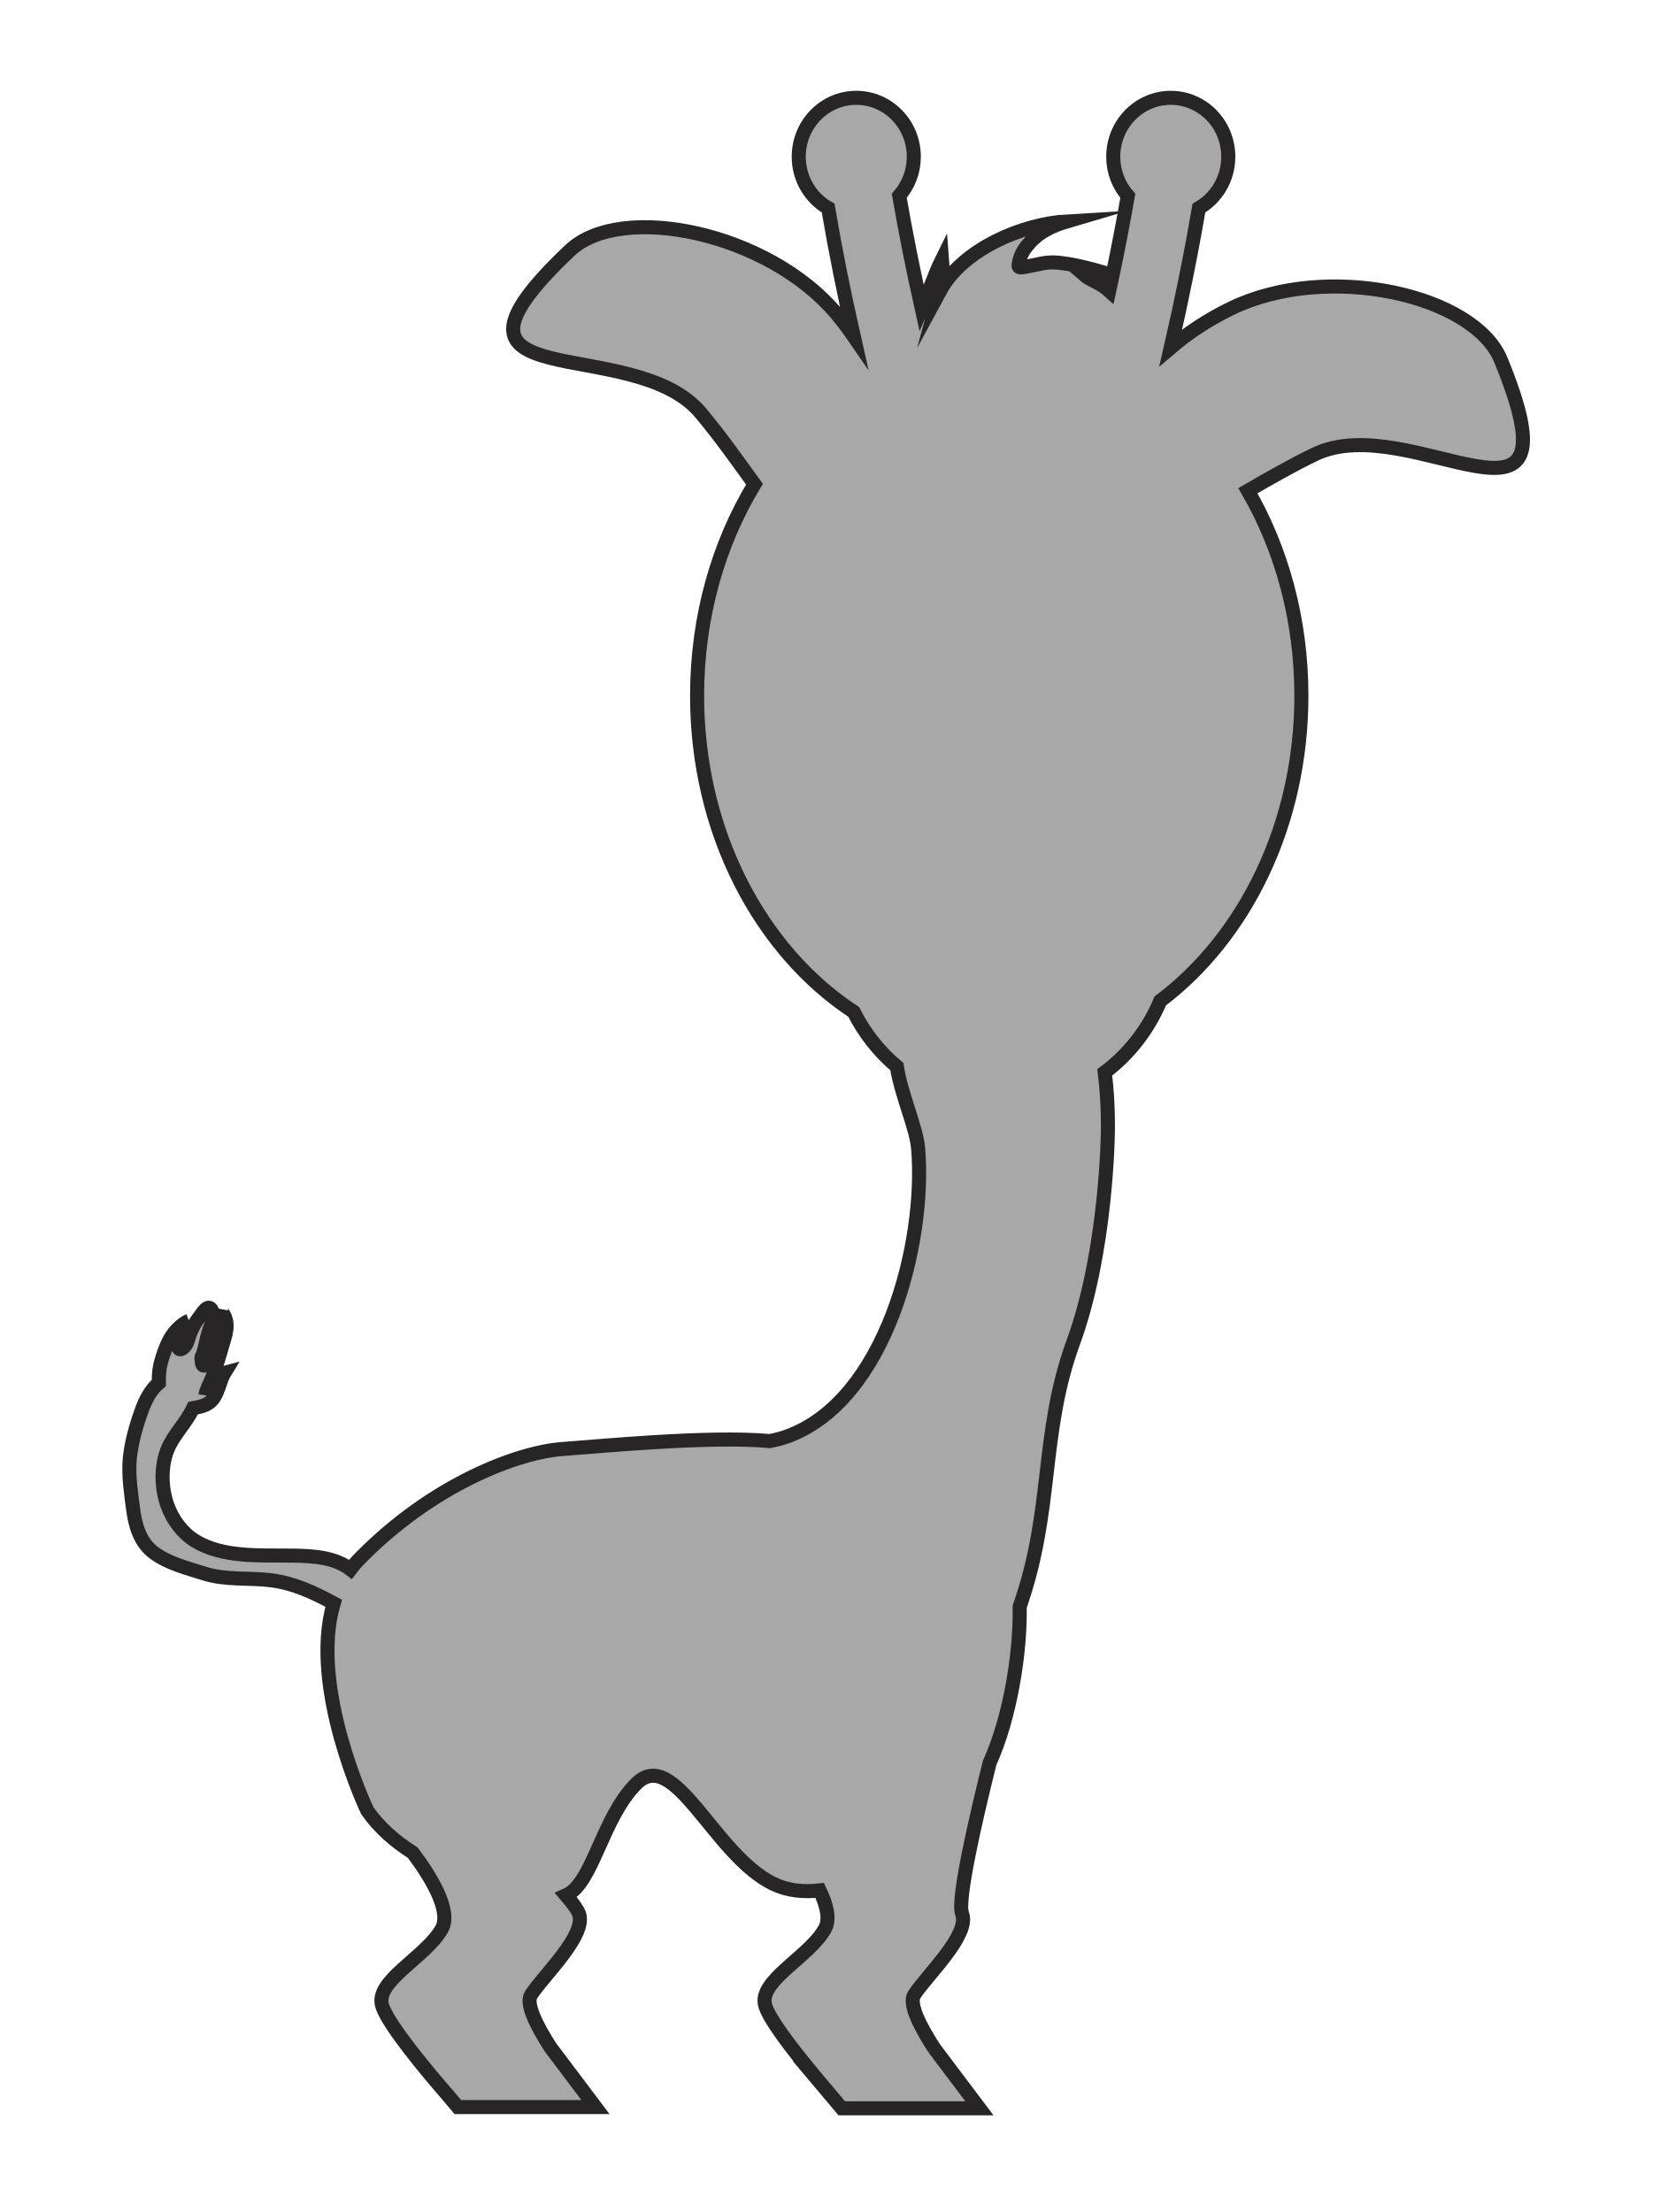
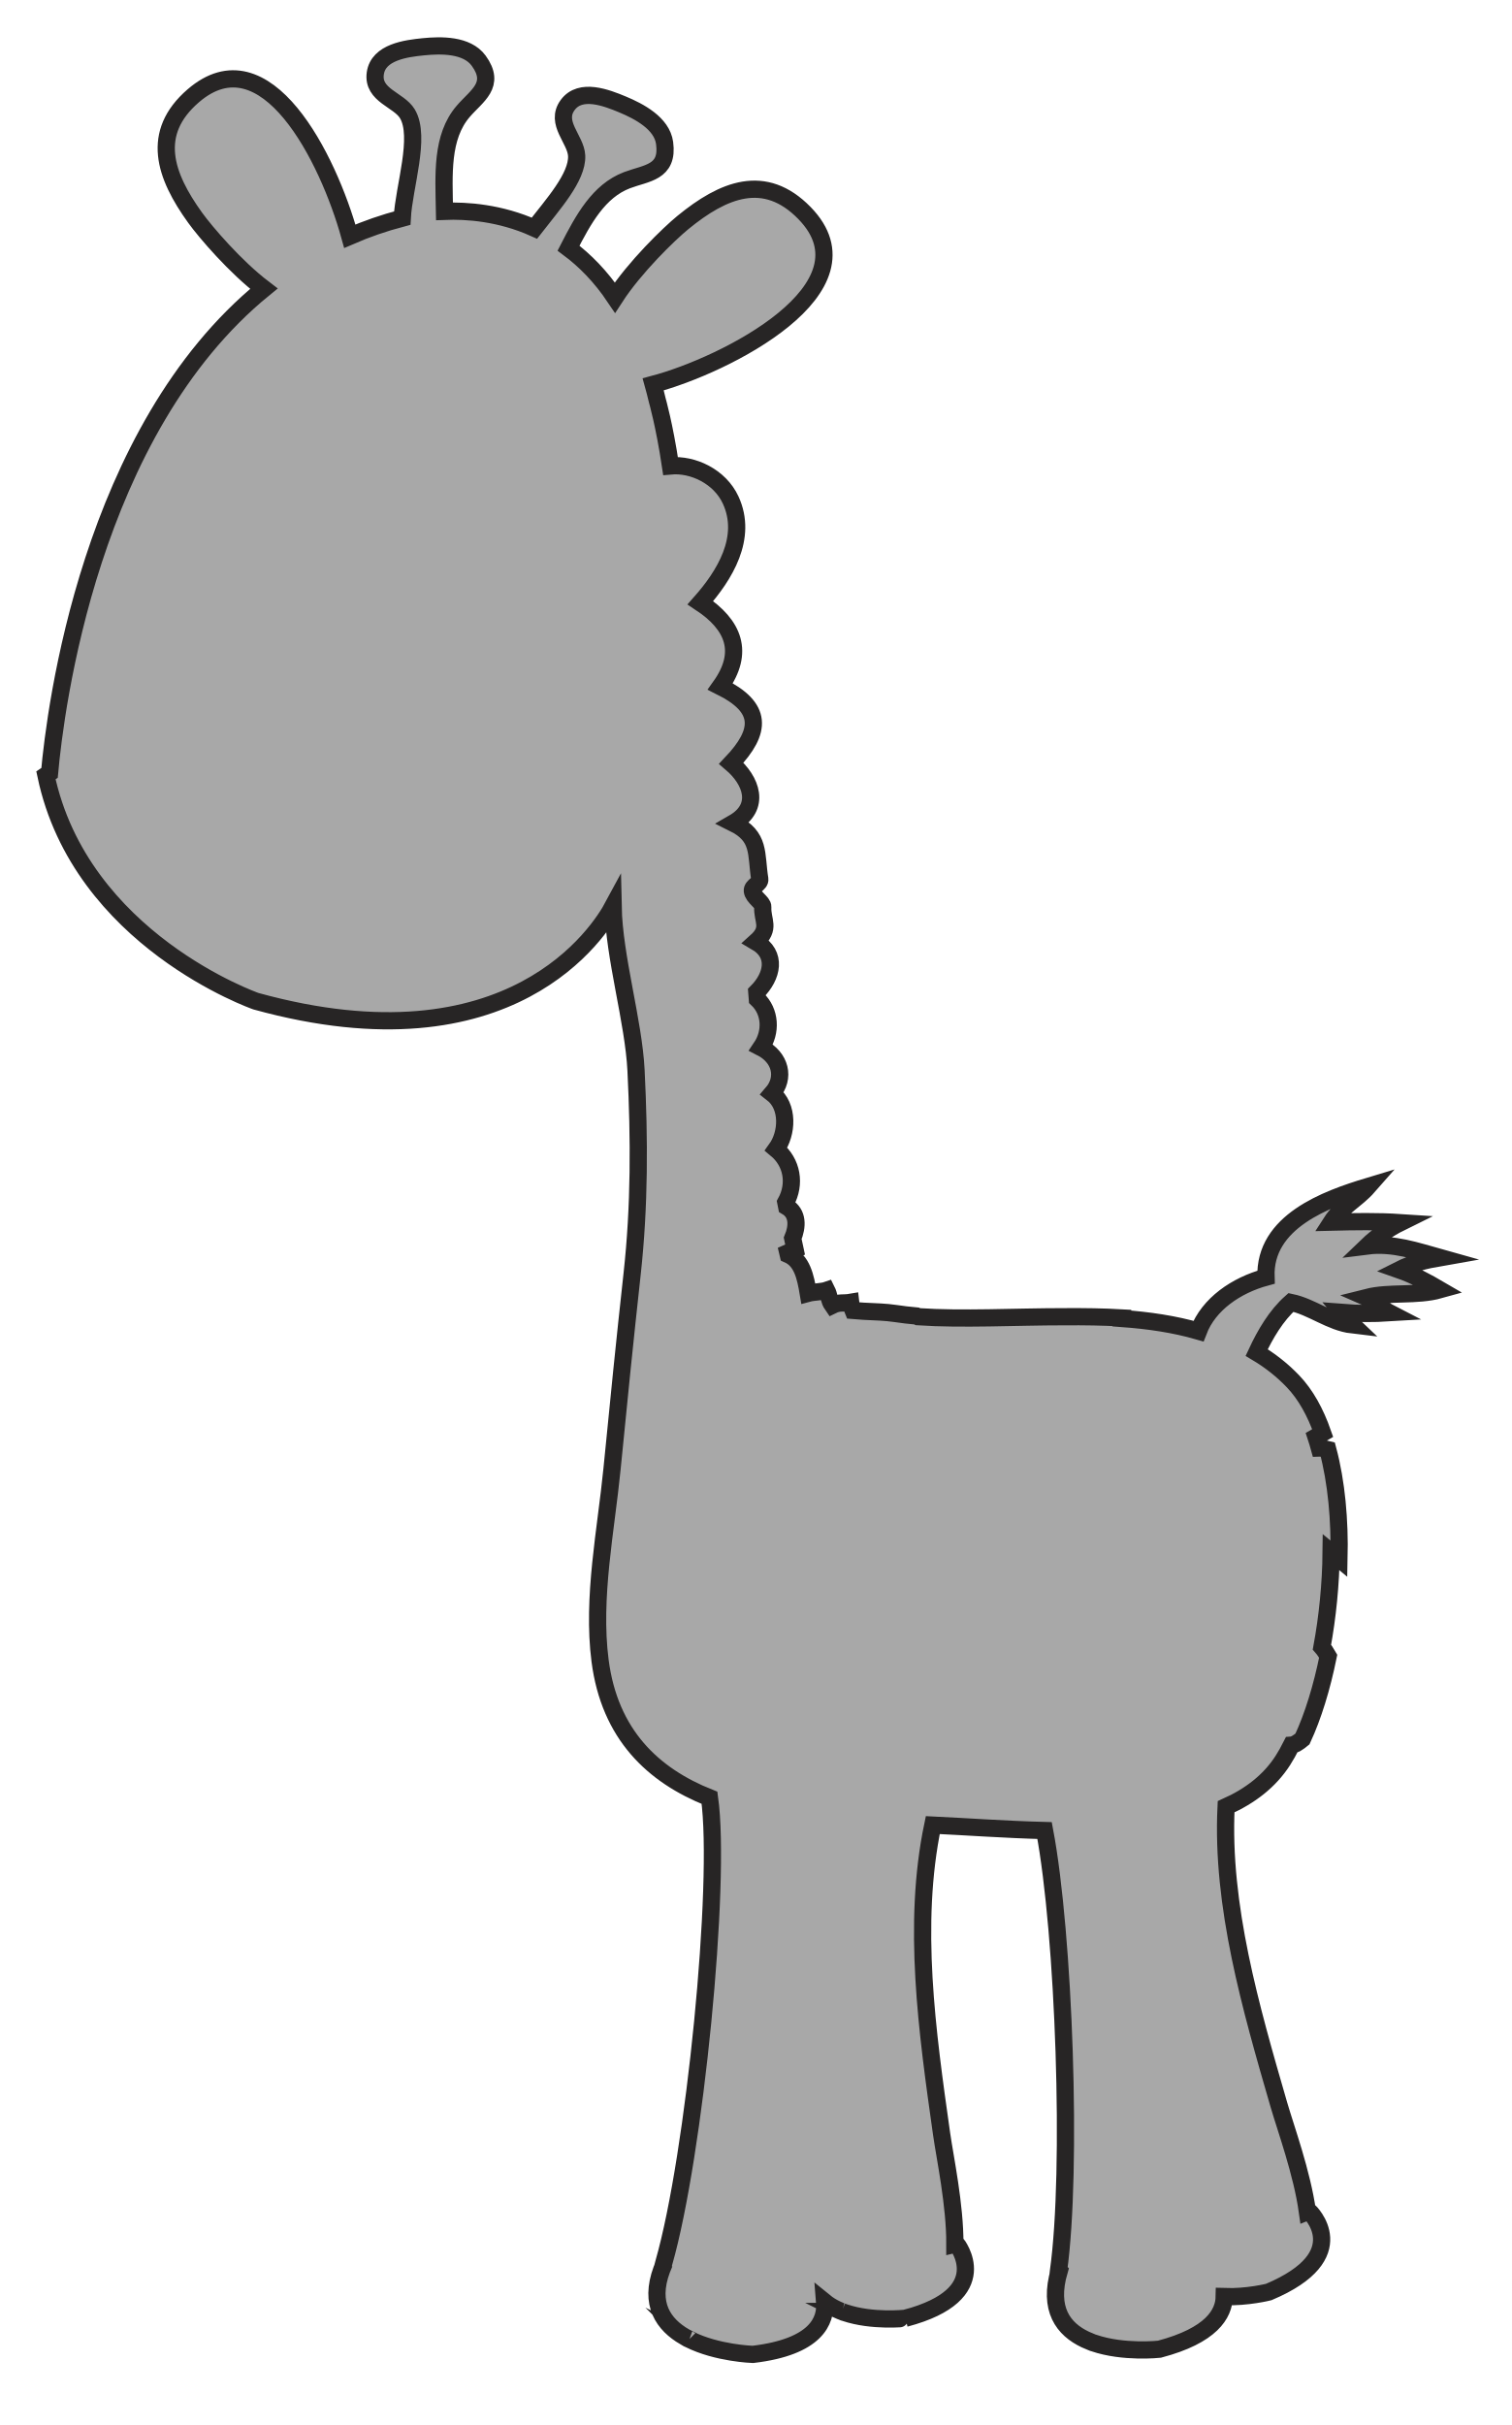
- <svg xmlns="http://www.w3.org/2000/svg" version="1.1" baseProfile="basic" id="Слой_1" x="0px" y="0px" width="352.531px" height="472px" viewBox="0 0 352.531 472" xml:space="preserve">
+ <svg xmlns="http://www.w3.org/2000/svg" version="1.1" baseProfile="basic" id="Слой_1" x="0px" y="0px" width="263.432px" height="422.5px" viewBox="0 0 263.432 422.5" xml:space="preserve">
  <polygon fill="#A8A8A8" stroke="#272525" stroke-width="3" stroke-miterlimit="10" points="499.89,290.674 499.89,290.674   499.888,290.674 " />
  <polygon fill="#A8A8A8" stroke="#272525" stroke-width="3" stroke-miterlimit="10" points="-108.557,98.519 -108.557,98.519   -108.558,98.519 " />
-   <path fill="#A8A8A8" stroke="#272525" stroke-width="3" stroke-miterlimit="10" d="M320.211,76.8  c-5.711-13.908-36.978-20.973-57.546-10.992c-4.843,2.35-9.166,5.207-12.873,8.374c2.266-9.848,4.308-19.803,5.997-29.778  c3.743-2.153,6.275-6.252,6.275-10.96c0-6.941-5.493-12.57-12.274-12.57c-6.78,0-12.273,5.629-12.273,12.57  c0,3.203,1.18,6.118,3.107,8.338c-0.982,5.679-2.078,11.35-3.263,16.997c-0.728-0.258-1.456-0.5-2.183-0.713  c-3.046-0.894-6.387-1.728-9.524-2.027c-2.514-0.244-4.424,0.481-6.804,0.879c-1.717,0.29-1.746,0.284-1.293-1.52  c0.351-1.411,1.229-2.604,2.199-3.678c2.095-2.32,4.944-3.619,7.888-4.486c-9.477,0.549-22.271,5.913-27.13,14.912  c0.613-2.264,0.657-4.967,0.498-6.854c-1.632,3.288-2.817,7.019-4.355,10.551c-1.777-7.974-3.403-16.009-4.796-24.062  c1.927-2.22,3.107-5.135,3.107-8.337c0-6.941-5.496-12.57-12.275-12.57c-6.781,0-12.276,5.629-12.276,12.57  c0,4.708,2.532,8.806,6.275,10.959c1.551,9.162,3.403,18.305,5.452,27.365c-1.1-1.601-2.29-3.179-3.579-4.722  c-14.661-17.543-46.073-23.931-56.99-13.592c-34.109,32.31,13.292,17.144,27.955,34.687c4.262,5.101,7.998,10.426,11.442,15.183  c-7.694,12.681-12.242,28.262-12.242,45.119c0,29.079,13.501,54.385,33.42,67.486c2.265,4.503,5.401,8.474,9.193,11.665  c0.957,6.096,4.159,12.984,4.537,17.38c1.735,20.059-6.813,53.984-28.04,61.576c-1.178,0.421-2.389,0.713-3.617,0.946  c-12.96-1.175-36.542,1.155-44.137,1.689c-9.547,0.671-27.969,7.536-43.713,23.783c-0.581,0.6-1.103,1.236-1.596,1.89  c-3.361-2.557-7.771-2.842-12.252-2.918c-6.749-0.117-14.925,0.542-20.927-3.175c-2.736-1.692-4.781-4.514-5.867-7.514  c-1.306-3.615-1.452-8.207-0.043-11.815c1.289-3.299,4.018-5.741,5.484-8.938c0.003-0.006,0.006-0.014,0.009-0.02  c1.21-0.224,2.486-0.475,3.448-1.171c0.99-0.719,1.489-1.837,1.885-2.894c0.46-1.236,0.734-2.423,1.438-3.569  c-0.889,0.215-1.289,1.415-1.721,2.052c-0.368,0.547-0.71,1.109-1.124,1.628c-0.205,0.267-0.425,0.52-0.674,0.743  c-0.096,0.088-0.602,0.384-0.61,0.45c0.189-1.299,0.986-2.522,1.441-3.753c0.899-2.423,1.617-4.907,2.332-7.385  c0.365-1.259,0.802-2.533,0.746-3.862c-0.024-0.62-0.16-1.211-0.392-1.801c-0.144-0.365-0.838-1.242-0.772-1.586  c-0.446,2.336-0.965,4.647-1.366,6.992c-0.383,2.248-0.315,2.955-1.873,4.789c-0.281,0.333-0.786,0.587-0.883-0.514  c-0.141-1.574-0.152-0.492,0.319-1.934c0.419-1.274,0.627-2.604,0.97-3.901c0.336-1.275,1.014-2.474,1.143-3.791  c0.068-0.68-0.42-2.669-1.561-1.651c-0.605,0.538-0.983,1.225-1.475,1.841c-0.888,1.112-1.532,2.378-1.996,3.686  c-0.343,0.958-0.548,2.299-1.542,2.907c-1.201,0.731-0.975-1.279-0.782-1.783c0.351-0.907,1.057-1.665,1.408-2.571  c0.166-0.433,0.255-1.363,0.781-1.572c-1.195,0.478-2.378,1.595-3.147,2.535c-1.168,1.435-1.858,3.296-2.434,4.985  c-0.59,1.729-0.887,3.452-0.842,5.267c0.004,0.151,0.004,0.305,0.004,0.46c-1.787,1.536-2.843,3.594-3.645,5.807  c-1.22,3.372-2.239,6.881-2.571,10.464c-0.317,3.427,0.269,7.228,0.708,10.639c0.455,3.535,1.476,7.14,4.462,9.36  c3.071,2.281,7.051,3.237,10.631,4.391c4.691,1.514,9.663,0.852,14.478,1.483c4.777,0.624,9.057,2.625,13.228,4.89  c-5.343,18.025,7.19,44.283,7.19,44.283c2.548,3.628,5.934,6.561,9.684,8.934c3.649,4.86,8.373,12.363,6.186,16.262  c-3.4,6.062-14.338,11.09-12.712,16.411c1.265,4.143,10.144,14.643,14.016,19.093l2.12,2.517h29.367l-9.635-12.788  c-3.001-4.68-5.303-9.331-4.088-11.186c2.808-4.288,11.918-12.785,10.199-17.296c-0.362-0.951-1.378-2.331-2.748-3.914  c5.726-2.521,7.6-16.291,14.889-23.728c8.207-8.372,16.581,15.074,29.309,21.268c2.971,1.446,6.354,1.823,9.912,1.412  c1.503,3.128,2.261,6.166,1.114,8.211c-3.399,6.062-14.337,11.09-12.712,16.411c0.83,2.715,4.929,8.16,8.747,12.844l-0.033,0.005  l2.337,2.775c0.1,0.119,0.2,0.238,0.299,0.355l4.965,5.897h29.366l-9.641-12.798l0.026,0.045c-3.095-4.78-5.524-9.593-4.283-11.489  c2.806-4.288,11.92-12.785,10.197-17.296c-1.093-2.872,2.863-20.068,5.882-32.181c4.551-10.05,6.607-24.101,6.405-33.319  c7.293-20.753,4.303-36.878,11.451-56.441c7.149-19.565,7.367-44.828,7.367-44.828s0.178-6.103-0.664-12.739  c5.169-3.887,9.289-9.144,11.844-15.249c18.087-13.637,30.11-37.705,30.11-65.14c0-16.245-4.222-31.306-11.413-43.728  c4.427-2.556,9.197-5.305,14.241-7.753C301.054,86.98,338.057,120.263,320.211,76.8z M237.346,58.848  c-0.227,1.079-0.461,2.155-0.694,3.232c-0.342-0.304-0.691-0.595-1.052-0.861c-1.339-0.988-3.052-1.493-4.261-2.542  C233.478,58.077,235.446,58.23,237.346,58.848z" />
+   <path fill="#A8A8A8" stroke="#272525" stroke-width="3" stroke-miterlimit="10" d="M243.783,221.239  c2.236-1.134,4.695-1.697,7.169-2.127c-4.023-1.125-8.22-2.606-12.729-2.029c1.718-1.653,3.685-3.027,5.794-4.067  c-3.931-0.261-8.04-0.184-12.03-0.086c1.647-2.572,4.366-3.869,6.443-6.236c-7.319,2.206-18.186,6.137-17.826,15.825  c-5.231,1.421-9.975,4.7-11.774,9.401c-4.2-1.219-8.701-1.874-13.333-2.207c0.003-0.032,0.008-0.066,0.011-0.098  c-3.284-0.189-6.626-0.227-9.966-0.207c-8.855,0.002-17.742,0.517-25.58-0.006c-0.08-0.039-0.16-0.08-0.24-0.118  c-1.276-0.115-2.518-0.255-3.729-0.441c-1.668-0.251-3.522-0.292-5.372-0.385c-0.082-0.009-0.159-0.014-0.236-0.012  c-0.584-0.031-1.165-0.073-1.741-0.126c-0.184-0.439-0.361-0.876-0.421-1.417c-1.271,0.219-1.985-0.077-3.173,0.507  c-0.599-0.856-0.557-1.745-0.992-2.606c-0.785,0.273-2.361,0.284-3.217,0.518c-0.48-2.873-1.075-5.679-3.495-6.754  c-0.024-0.101-0.046-0.202-0.07-0.304c0.434-0.194,0.858-0.379,1.262-0.556c-0.146-0.656-0.283-1.312-0.411-1.952  c0.873-2.082,0.942-4.353-1.051-5.53c-0.05-0.251-0.1-0.505-0.15-0.756c1.758-3.194,1.114-6.952-1.678-9.262  c1.967-2.714,2.24-7.462-0.693-9.725c2.355-2.71,1.439-6.268-1.929-7.981c1.856-2.737,1.619-6.276-0.657-8.433  c-0.032-0.41-0.056-0.821-0.09-1.23c2.706-2.71,3.62-6.563-0.154-8.748c2.687-2.393,1.052-3.685,1.194-6.078  c0.05-0.779-1.701-1.679-1.821-2.796c-0.092-0.856,1.428-1.259,1.297-2.05c-0.714-4.416,0.154-7.409-4.612-9.764  c4.89-2.808,3.167-7.424-0.349-10.422c5.347-5.643,5.472-9.719-1.914-13.378c4.263-5.958,2.367-10.727-3.472-14.587  c4.219-4.764,8.297-11.334,5.276-17.89c-1.912-4.15-6.642-6.307-10.484-5.951c-1.074-7.173-2.307-11.423-2.307-11.423  c-0.223-0.96-0.463-1.881-0.714-2.785c12.614-3.332,39.145-16.746,26.368-29.845c-6.938-7.113-14.167-4.109-21.193,1.647  c-2.414,1.977-8.389,7.762-11.835,13.076c-2.465-3.675-5.23-6.475-8.091-8.605c2.594-5.053,5.267-9.967,10.177-11.841  c3.37-1.286,7.267-1.282,6.564-6.482c-0.463-3.445-4.474-5.528-7.32-6.716c-2.754-1.146-7.332-2.944-9.562,0.086  c-2.317,3.14,1.439,5.975,1.558,8.863c0.15,3.743-4.176,8.483-7.362,12.602c-5.998-2.692-11.813-3.089-15.668-2.938  c-0.118-6.399-0.597-12.928,3.265-17.42c2.349-2.737,5.777-4.583,2.687-8.825c-2.05-2.808-6.568-2.731-9.637-2.42  c-2.969,0.299-7.848,0.904-8.372,4.633c-0.539,3.86,4.109,4.568,5.593,7.048c2.399,4.022-0.615,12.751-0.898,18.168  c-3.207,0.845-6.252,1.903-9.138,3.157c-3.756-13.618-14.652-35.356-27.283-24.46c-7.522,6.493-4.977,13.884,0.344,21.255  c1.787,2.476,6.982,8.558,11.965,12.347c-30.357,24.736-36.354,73.32-37.346,84.35C8.218,134.912,8,135.062,8,135.062  c6.023,28.721,36.594,39.373,36.594,39.373c44.607,12.319,59.992-12.371,62.235-16.547c0.182,8.975,3.577,20.042,4.001,28.594  c0.595,12.036,0.622,23.598-0.676,35.433c-1.248,11.305-2.409,22.846-3.51,34.043c-1.031,10.52-3.499,22.41-2.082,33.365  c1.662,12.871,9.224,19.995,19.074,23.903c2.088,14.827-2.606,62.317-7.959,80.999c-0.077,0.267-0.148,0.539-0.213,0.806  c0.099-0.248,0.209-0.507,0.326-0.766c-2.859,6.343-0.671,10.161,2.855,12.463c-0.024-0.015-0.051-0.027-0.074-0.043  c0.043,0.031,0.098,0.055,0.142,0.086c0.237,0.152,0.477,0.299,0.724,0.438c0.133,0.076,0.247,0.163,0.387,0.234  c0.086,0.044,0.175,0.086,0.278,0.125c-0.002-0.001-0.003-0.002-0.004-0.003c4.852,2.439,11.083,2.634,11.083,2.634  c11.094-1.309,12.79-5.909,12.519-9.148c0.625,0.508,1.324,0.935,2.073,1.288c-0.028-0.014-0.061-0.024-0.089-0.038  c0.059,0.029,0.121,0.052,0.18,0.079c0.189,0.087,0.377,0.173,0.571,0.252c0.071,0.029,0.143,0.054,0.215,0.081  c-0.001,0-0.002-0.001-0.003-0.001c0.007,0.003,0.014,0.005,0.021,0.008c-0.006-0.002-0.012-0.004-0.018-0.007  c0.113,0.043,0.209,0.099,0.326,0.139c0.086,0.027,0.18,0.06,0.284,0.086c-0.009-0.003-0.019-0.007-0.028-0.01  c4.772,1.612,10.521,0.981,10.521,0.98c15.94-4.213,8.94-12.978,8.94-12.978c-0.103,0.025-0.201,0.046-0.303,0.071  c0.026-6.856-1.701-14.931-2.311-19.199c-2.537-17.91-5.15-36.507-1.539-53.823c5.814,0.273,12.57,0.77,19.481,0.949  c3.418,18.065,4.867,59.194,2.426,76.719c-0.038,0.278-0.071,0.551-0.098,0.829c0.065-0.278,0.142-0.557,0.223-0.845l0.001,0.001  c-1.962,6.705,0.74,10.188,4.558,11.979c-0.027-0.013-0.057-0.021-0.084-0.034c0.046,0.024,0.101,0.04,0.148,0.063  c0.28,0.13,0.565,0.251,0.856,0.363c0.123,0.048,0.231,0.108,0.359,0.152c0.064,0.023,0.135,0.041,0.204,0.06  c5.16,1.769,11.419,1.08,11.419,1.08c9.052-2.39,11.244-6.142,11.293-9.161c4.049,0.143,7.758-0.805,7.758-0.805  c15.188-6.405,7.027-14.101,7.027-14.101c-0.098,0.039-0.191,0.073-0.288,0.112c-0.943-6.786-3.788-14.54-4.988-18.683  c-4.921-16.98-10.02-34.602-9.185-51.87c4.138-1.848,7.566-4.446,9.893-8.074c0.519-0.809,1.019-1.707,1.502-2.666  c0.504-0.037,1.17-0.447,1.914-1.071c1.843-3.963,3.374-8.956,4.482-14.418c-0.353-0.623-0.721-1.165-1.088-1.583  c0.975-5.296,1.547-10.965,1.602-16.535c0.455,0.375,0.912,0.754,1.373,1.137c0.154-6.727-0.436-13.345-1.952-19.009l-1.2-0.288  c-0.091,0-0.18,0.009-0.271,0.012c-0.181-0.658-0.374-1.304-0.581-1.934c0.362-0.205,0.748-0.426,1.162-0.673  c-1.259-3.603-2.96-6.7-5.174-9.017c-1.915-2.006-4.042-3.654-6.332-5.019c1.494-3.203,3.4-6.45,5.969-8.73  c3.67,0.762,6.887,3.472,10.698,3.917c-0.525-0.491-1.136-1.527-1.684-2.159c2.672,0.214,5.439,0.213,8.127,0.046  c-1.096-0.562-2.474-2.056-3.914-2.677c3.984-1.01,8.629-0.18,12.756-1.336C248.617,223.354,246.333,222.128,243.783,221.239z" />
</svg>
